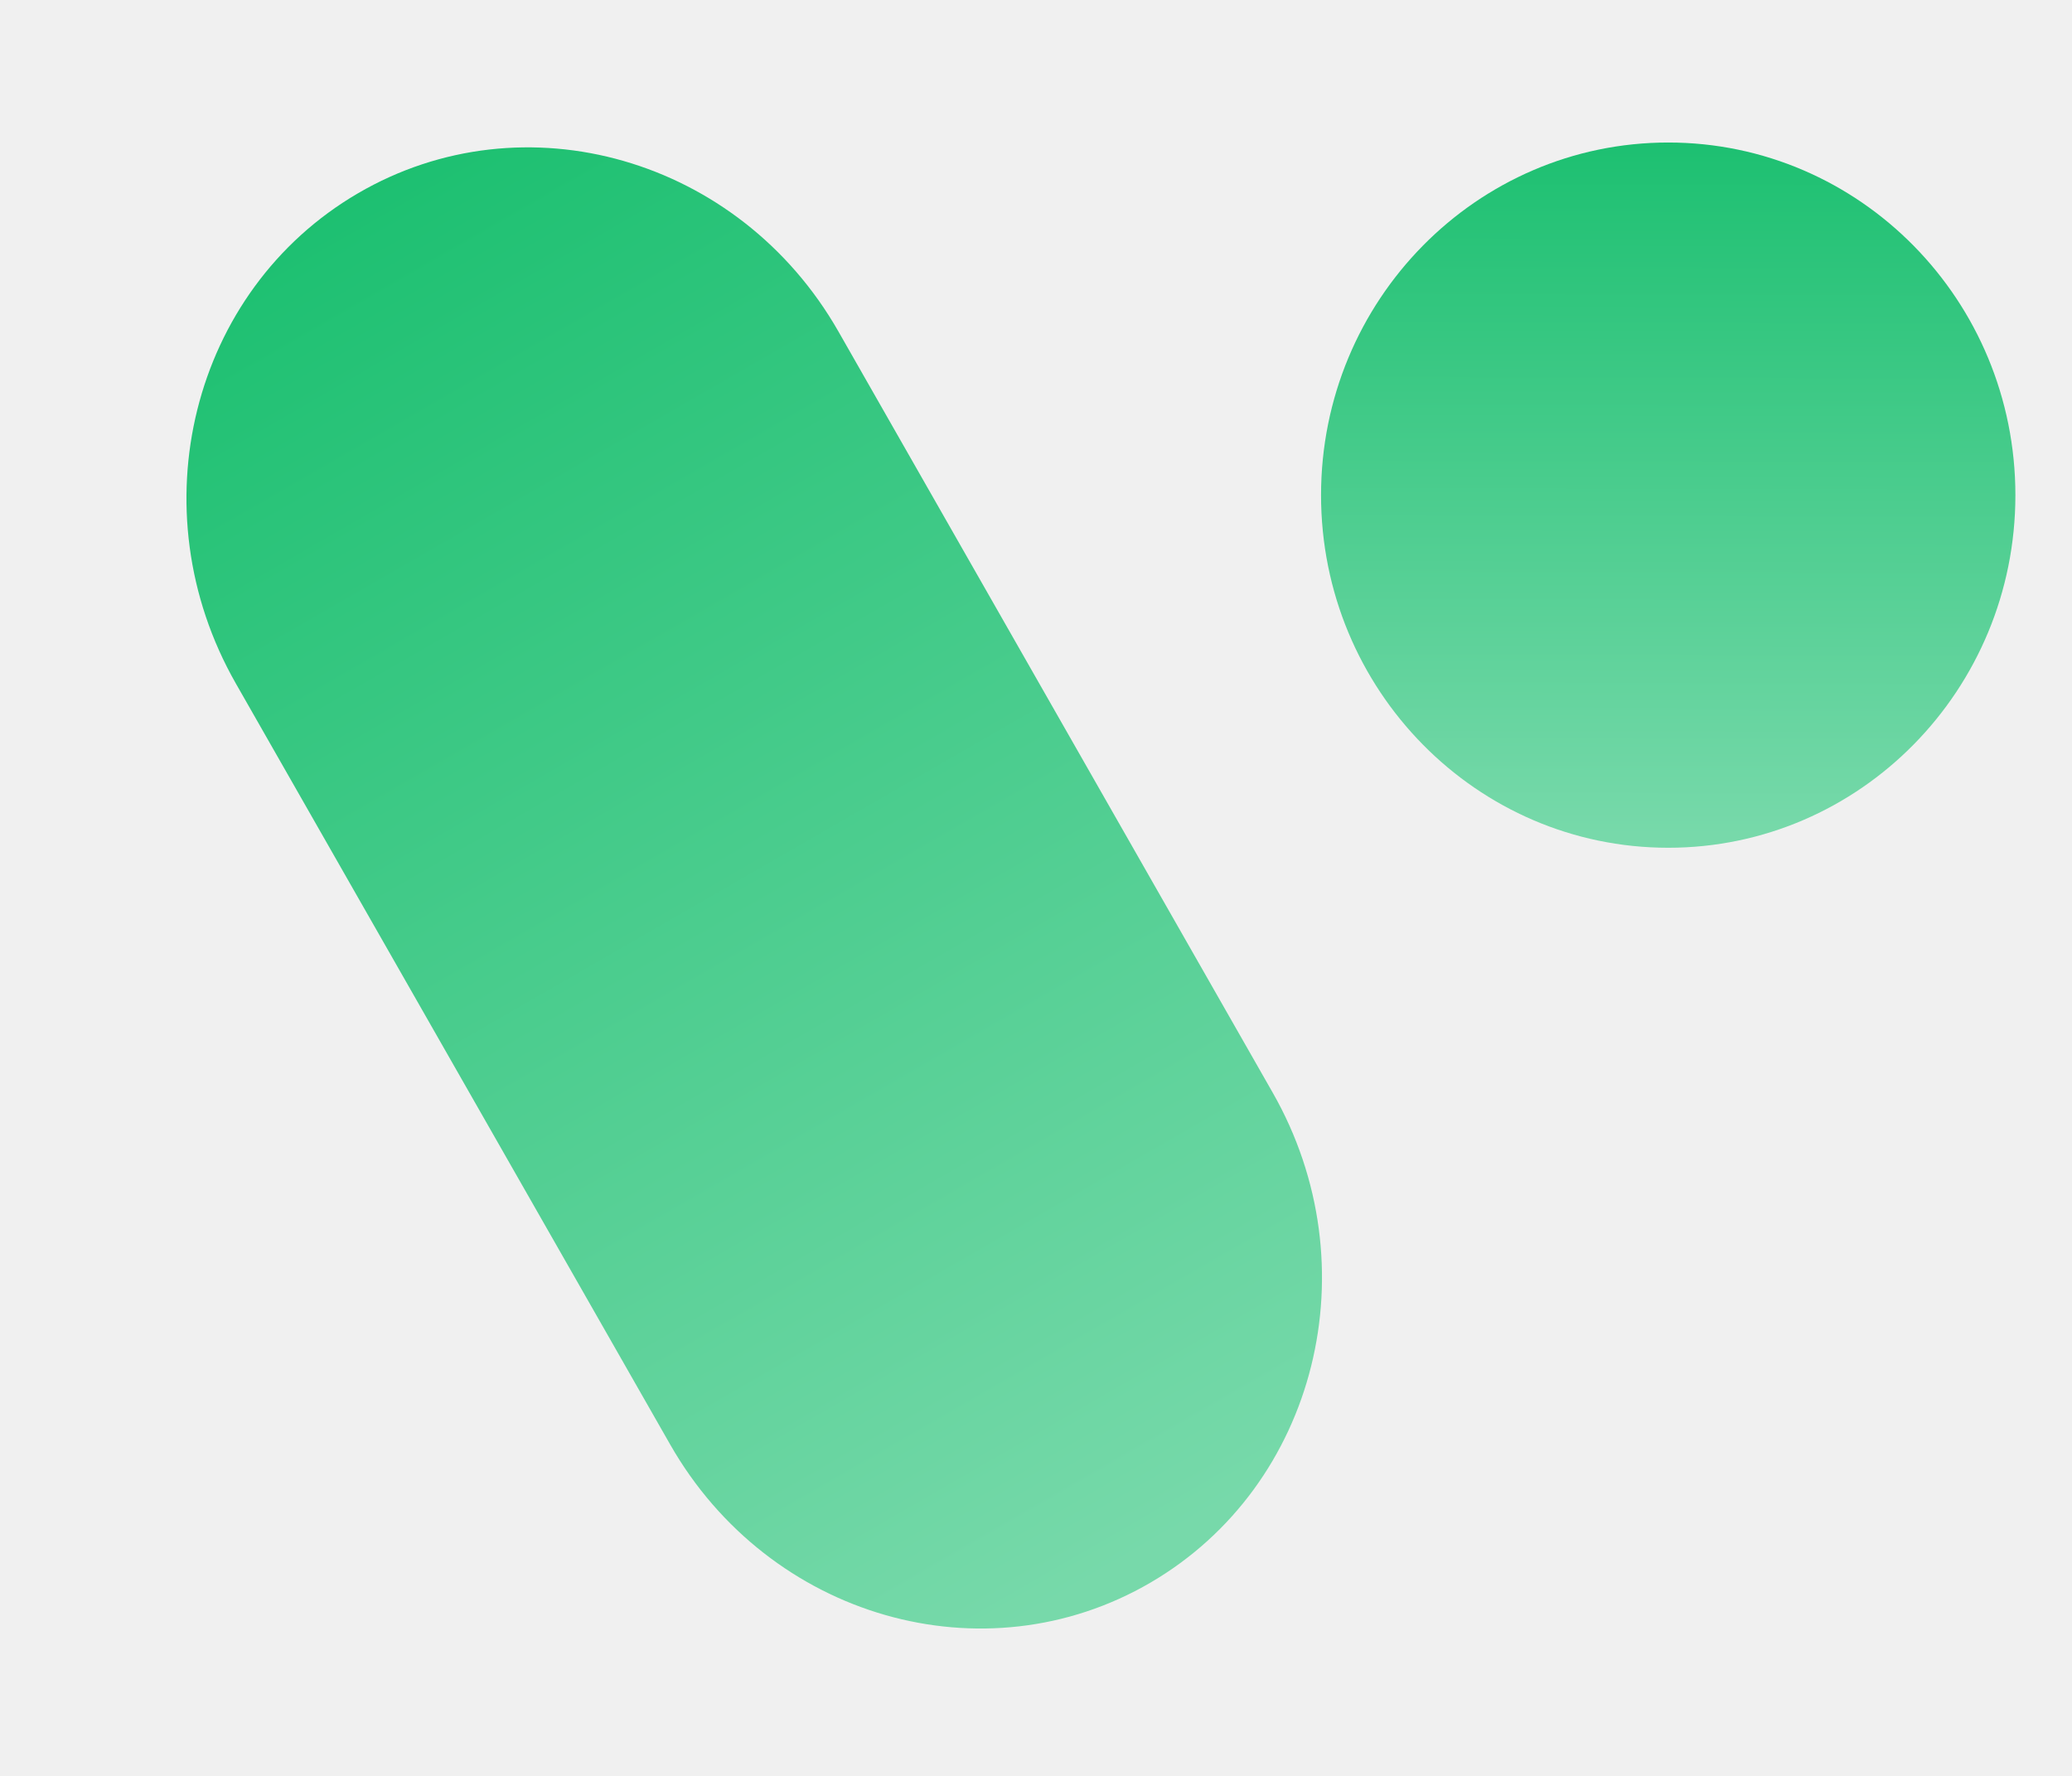
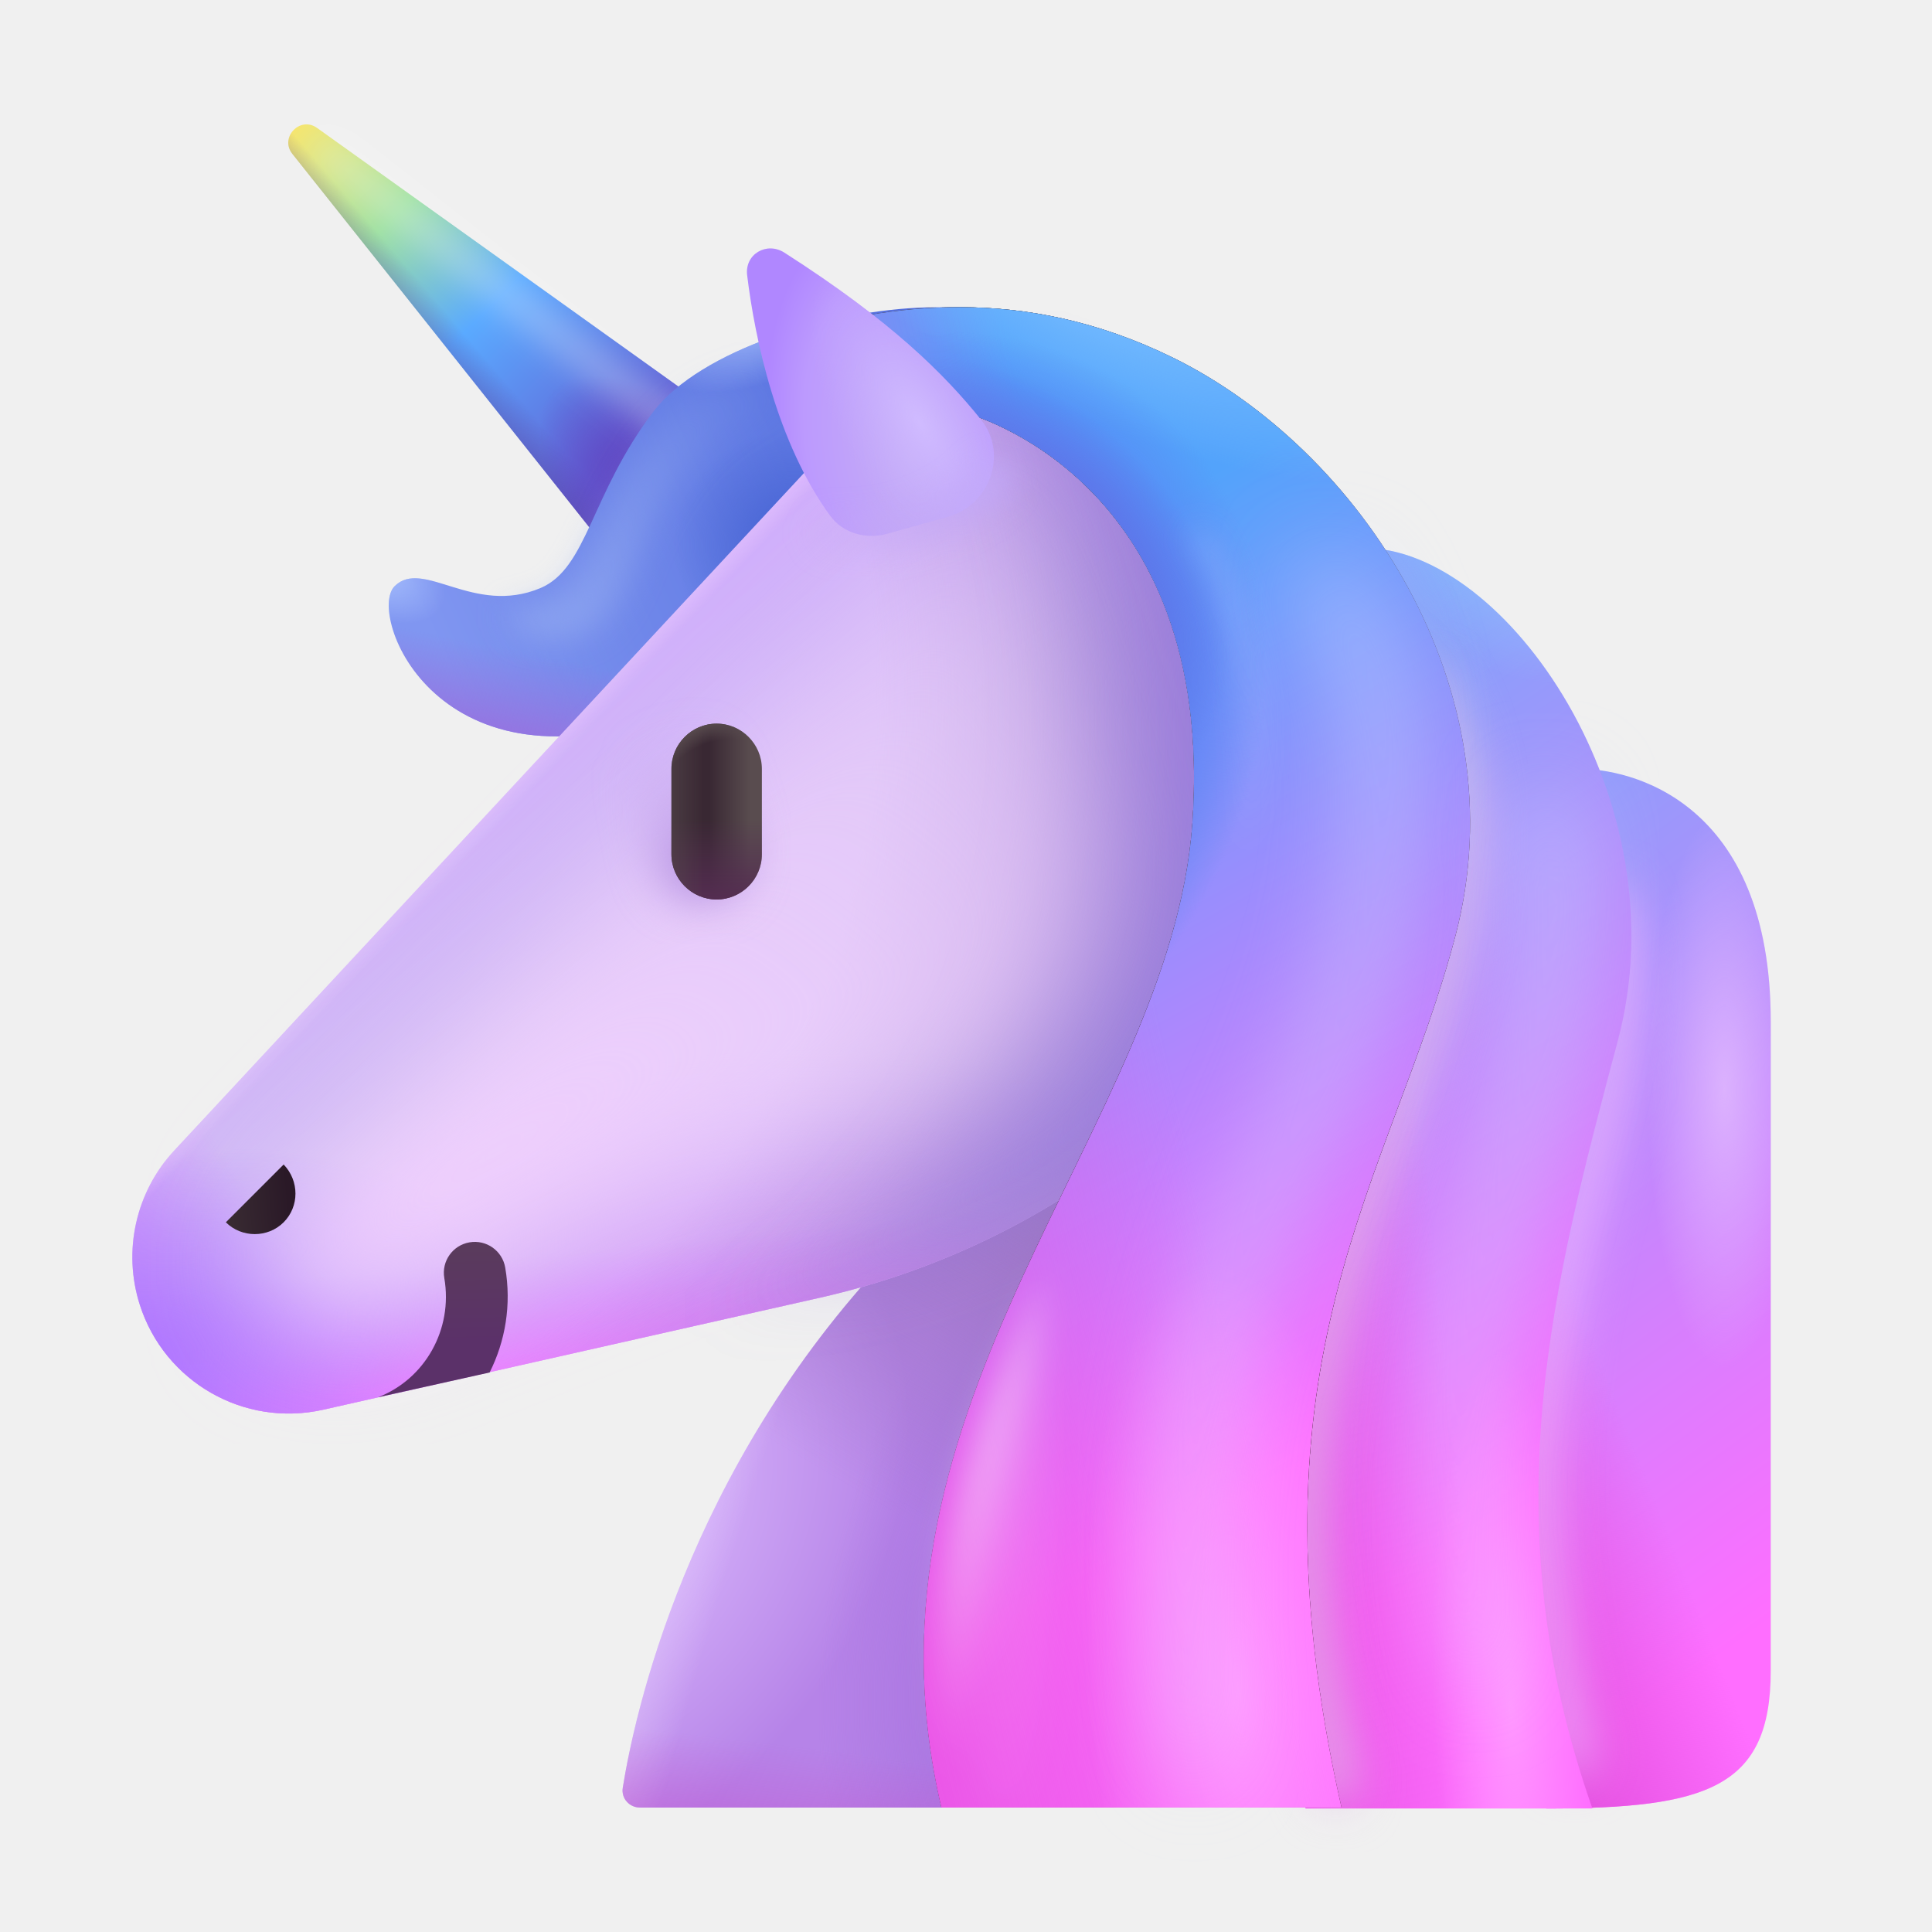
- <svg xmlns="http://www.w3.org/2000/svg" width="28" height="24" viewBox="0 0 28 24" fill="none">
-   <path d="M3.186 9.235C1.849 6.891 2.587 3.927 4.836 2.613C7.084 1.3 9.991 2.135 11.329 4.478L17.198 14.765C18.536 17.109 17.797 20.073 15.549 21.387C13.3 22.7 10.393 21.865 9.056 19.521L3.186 9.235Z" fill="url(#paint0_linear_2290_2172)" />
-   <path d="M27.235 6.692C27.235 9.323 25.134 11.457 22.544 11.457C19.953 11.457 17.852 9.323 17.852 6.692C17.852 4.06 19.953 1.926 22.544 1.926C25.134 1.926 27.235 4.06 27.235 6.692Z" fill="url(#paint1_linear_2290_2172)" />
-   <defs>
-     <linearGradient id="paint0_linear_2290_2172" x1="4.836" y1="2.613" x2="15.441" y2="21.002" gradientUnits="userSpaceOnUse">
-       <stop stop-color="#1DC071" />
-       <stop offset="1" stop-color="#77D9AA" />
-     </linearGradient>
-     <linearGradient id="paint1_linear_2290_2172" x1="22.544" y1="1.926" x2="22.52" y2="11.286" gradientUnits="userSpaceOnUse">
-       <stop stop-color="#1DC071" />
-       <stop offset="1" stop-color="#77D9AA" />
-     </linearGradient>
-   </defs>
+ <svg xmlns="http://www.w3.org/2000/svg" xmlns:xlink="http://www.w3.org/1999/xlink" fill="none" height="32" viewBox="0 0 32 32" width="32">
+   <filter id="a" color-interpolation-filters="sRGB" filterUnits="userSpaceOnUse" height="6.347" width="7.718" x="4.638" y="1.786">
+     <feFlood flood-opacity="0" result="BackgroundImageFix" />
+     <feBlend in="SourceGraphic" in2="BackgroundImageFix" mode="normal" result="shape" />
+     <feGaussianBlur result="effect1_foregroundBlur_28327_2527" stdDeviation=".3" />
+   </filter>
+   <filter id="b" color-interpolation-filters="sRGB" filterUnits="userSpaceOnUse" height="5.82" width="5.772" x="7.89" y="5.265">
+     <feFlood flood-opacity="0" result="BackgroundImageFix" />
+     <feBlend in="SourceGraphic" in2="BackgroundImageFix" mode="normal" result="shape" />
+     <feGaussianBlur result="effect1_foregroundBlur_28327_2527" stdDeviation=".25" />
+   </filter>
+   <filter id="c" color-interpolation-filters="sRGB" filterUnits="userSpaceOnUse" height="16.325" width="3.449" x="24.409" y="13.904">
+     <feFlood flood-opacity="0" result="BackgroundImageFix" />
+     <feBlend in="SourceGraphic" in2="BackgroundImageFix" mode="normal" result="shape" />
+     <feGaussianBlur result="effect1_foregroundBlur_28327_2527" stdDeviation=".4" />
+   </filter>
+   <filter id="d" color-interpolation-filters="sRGB" filterUnits="userSpaceOnUse" height="20.366" width="4.762" x="20.531" y="10.301">
+     <feFlood flood-opacity="0" result="BackgroundImageFix" />
+     <feBlend in="SourceGraphic" in2="BackgroundImageFix" mode="normal" result="shape" />
+     <feGaussianBlur result="effect1_foregroundBlur_28327_2527" stdDeviation=".4" />
+   </filter>
+   <filter id="e" color-interpolation-filters="sRGB" filterUnits="userSpaceOnUse" height="19.23" width="23.379" x="1.099" y="5.148">
+     <feFlood flood-opacity="0" result="BackgroundImageFix" />
+     <feBlend in="SourceGraphic" in2="BackgroundImageFix" mode="normal" result="shape" />
+     <feGaussianBlur result="effect1_foregroundBlur_28327_2527" stdDeviation=".5" />
+   </filter>
+   <filter id="f" color-interpolation-filters="sRGB" filterUnits="userSpaceOnUse" height="17.811" width="17.779" x="2.434" y="6.1">
+     <feFlood flood-opacity="0" result="BackgroundImageFix" />
+     <feBlend in="SourceGraphic" in2="BackgroundImageFix" mode="normal" result="shape" />
+     <feGaussianBlur result="effect1_foregroundBlur_28327_2527" stdDeviation="1" />
+   </filter>
+   <filter id="g" color-interpolation-filters="sRGB" filterUnits="userSpaceOnUse" height="9.814" width="3.41" x="15.037" y="20.64">
+     <feFlood flood-opacity="0" result="BackgroundImageFix" />
+     <feBlend in="SourceGraphic" in2="BackgroundImageFix" mode="normal" result="shape" />
+     <feGaussianBlur result="effect1_foregroundBlur_28327_2527" stdDeviation=".25" />
+   </filter>
+   <filter id="h" color-interpolation-filters="sRGB" filterUnits="userSpaceOnUse" height="4.378" width="3.31" x="9.793" y="11.252">
+     <feFlood flood-opacity="0" result="BackgroundImageFix" />
+     <feBlend in="SourceGraphic" in2="BackgroundImageFix" mode="normal" result="shape" />
+     <feGaussianBlur result="effect1_foregroundBlur_28327_2527" stdDeviation=".375" />
+   </filter>
+   <filter id="i" color-interpolation-filters="sRGB" filterUnits="userSpaceOnUse" height="17.875" width="5.103" x="22.378" y="11.616">
+     <feFlood flood-opacity="0" result="BackgroundImageFix" />
+     <feBlend in="SourceGraphic" in2="BackgroundImageFix" mode="normal" result="shape" />
+     <feGaussianBlur result="effect1_foregroundBlur_28327_2527" stdDeviation=".75" />
+   </filter>
+   <filter id="j" color-interpolation-filters="sRGB" filterUnits="userSpaceOnUse" height="23.048" width="6.819" x="17.86" y="7.819">
+     <feFlood flood-opacity="0" result="BackgroundImageFix" />
+     <feBlend in="SourceGraphic" in2="BackgroundImageFix" mode="normal" result="shape" />
+     <feGaussianBlur result="effect1_foregroundBlur_28327_2527" stdDeviation=".75" />
+   </filter>
+   <filter id="k" color-interpolation-filters="sRGB" filterUnits="userSpaceOnUse" height="2.456" width="4.276" x="12.941" y="7.162">
+     <feFlood flood-opacity="0" result="BackgroundImageFix" />
+     <feBlend in="SourceGraphic" in2="BackgroundImageFix" mode="normal" result="shape" />
+     <feGaussianBlur result="effect1_foregroundBlur_28327_2527" stdDeviation=".25" />
+   </filter>
+   <filter id="l" color-interpolation-filters="sRGB" filterUnits="userSpaceOnUse" height="7.906" width="2.13" x="19.25" y="8.287">
+     <feFlood flood-opacity="0" result="BackgroundImageFix" />
+     <feBlend in="SourceGraphic" in2="BackgroundImageFix" mode="normal" result="shape" />
+     <feGaussianBlur result="effect1_foregroundBlur_28327_2527" stdDeviation=".25" />
+   </filter>
+   <linearGradient id="m" gradientUnits="userSpaceOnUse" x1="3.886" x2="12.113" y1=".87" y2="9.2">
+     <stop offset=".117" stop-color="#ffe669" />
+     <stop offset=".323" stop-color="#9de0a1" />
+     <stop offset=".51" stop-color="#5aaaff" />
+     <stop offset=".885" stop-color="#6547c6" />
+   </linearGradient>
+   <linearGradient id="n" gradientUnits="userSpaceOnUse" x1="8.619" x2="10.179" y1="8.618" y2="7.284">
+     <stop offset="0" stop-color="#58429d" />
+     <stop offset=".636" stop-color="#58429d" stop-opacity="0" />
+   </linearGradient>
+   <radialGradient id="o" cx="0" cy="0" gradientTransform="matrix(-2.517211 -2.648695 1.349511 -1.28252 11.1554 8.52408)" gradientUnits="userSpaceOnUse" r="1">
+     <stop offset=".211" stop-color="#5f41bf" />
+     <stop offset=".785" stop-color="#5f41bf" stop-opacity="0" />
+   </radialGradient>
+   <linearGradient id="p" gradientUnits="userSpaceOnUse" x1="7.563" x2="15.188" y1="11.475" y2="8.037">
+     <stop offset="0" stop-color="#8096f1" />
+     <stop offset="1" stop-color="#5570de" />
+   </linearGradient>
+   <linearGradient id="q" gradientUnits="userSpaceOnUse" x1="9.906" x2="10.635" y1="13.319" y2="9.646">
+     <stop offset=".199" stop-color="#9672e0" />
+     <stop offset=".596" stop-color="#9672e0" stop-opacity="0" />
+   </linearGradient>
+   <radialGradient id="r" cx="0" cy="0" gradientTransform="matrix(-1.968751 -.5937635 .5614296 -1.86154 13.2038 9.06953)" gradientUnits="userSpaceOnUse" r="1">
+     <stop offset="0" stop-color="#4360d1" />
+     <stop offset="1" stop-color="#4360d1" stop-opacity="0" />
+   </radialGradient>
+   <radialGradient id="s" cx="0" cy="0" gradientTransform="matrix(1.218747 .7812474 -.4261197 .664747 6.07814 9.30306)" gradientUnits="userSpaceOnUse" r="1">
+     <stop offset="0" stop-color="#aec7ff" />
+     <stop offset="1" stop-color="#aec7ff" stop-opacity="0" />
+   </radialGradient>
+   <radialGradient id="t" cx="0" cy="0" gradientTransform="matrix(-3.015626 1.495199 -.8410241 -1.696239 12.6406 5.08911)" gradientUnits="userSpaceOnUse" r="1">
+     <stop offset="0" stop-color="#aec7ff" />
+     <stop offset=".626" stop-color="#aec7ff" stop-opacity="0" />
+   </radialGradient>
+   <linearGradient id="u" gradientUnits="userSpaceOnUse" x1="7.016" x2="13.162" y1="11.71" y2="6.429">
+     <stop offset="0" stop-color="#92aaf1" />
+     <stop offset="1" stop-color="#92aaf1" stop-opacity="0" />
+   </linearGradient>
+   <radialGradient id="v" cx="0" cy="0" gradientTransform="matrix(7.062507 4.838407 -6.491649 9.475705 9.74998 25.0999)" gradientUnits="userSpaceOnUse" r="1">
+     <stop offset="0" stop-color="#dfc1ff" />
+     <stop offset=".554" stop-color="#b683e8" />
+   </radialGradient>
+   <radialGradient id="w" cx="0" cy="0" gradientTransform="matrix(-6.610064 -.9227495 1.31615 -9.428168 19.2975 27.4914)" gradientUnits="userSpaceOnUse" r="1">
+     <stop offset=".171" stop-color="#9e67d9" />
+     <stop offset=".852" stop-color="#9e67d9" stop-opacity="0" />
+   </radialGradient>
+   <linearGradient id="x" gradientUnits="userSpaceOnUse" x1="18.625" x2="13.062" y1="16.475" y2="25.912">
+     <stop offset=".171" stop-color="#9473b8" />
+     <stop offset=".852" stop-color="#926fb7" stop-opacity="0" />
+   </linearGradient>
+   <radialGradient id="y" cx="0" cy="0" gradientTransform="matrix(-9.956125 -3.062524 9.603355 -31.22007 19.7537 28.4914)" gradientUnits="userSpaceOnUse" r="1">
+     <stop offset=".774" stop-color="#ebd6ff" stop-opacity="0" />
+     <stop offset="1" stop-color="#ebd6ff" />
+   </radialGradient>
+   <linearGradient id="z" gradientUnits="userSpaceOnUse" x1="16.25" x2="16.647" y1="32.725" y2="29.334">
+     <stop offset="0" stop-color="#c452ce" />
+     <stop offset="1" stop-color="#c452ce" stop-opacity="0" />
+   </linearGradient>
+   <linearGradient id="A">
+     <stop offset="0" stop-color="#7fa3fa" />
+     <stop offset="1" stop-color="#ff6eff" />
+   </linearGradient>
+   <linearGradient id="B" gradientUnits="userSpaceOnUse" x1="25.312" x2="34.327" xlink:href="#A" y1="10.85" y2="23.202" />
+   <linearGradient id="C">
+     <stop offset=".246" stop-color="#e652e2" />
+     <stop offset="1" stop-color="#e552e2" stop-opacity="0" />
+   </linearGradient>
+   <linearGradient id="D" gradientUnits="userSpaceOnUse" x1="25" x2="28.559" xlink:href="#C" y1="29.1" y2="27.697" />
+   <radialGradient id="E" cx="0" cy="0" gradientTransform="matrix(0 9.25 -2.5625 0 28.5625 18.0374)" gradientUnits="userSpaceOnUse" r="1">
+     <stop offset="0" stop-color="#e5bfff" />
+     <stop offset=".5" stop-color="#e5bfff" stop-opacity="0" />
+   </radialGradient>
+   <linearGradient id="F" gradientUnits="userSpaceOnUse" x1="24.117" x2="31.61" xlink:href="#A" y1="9.412" y2="20.83" />
+   <linearGradient id="G" gradientUnits="userSpaceOnUse" x1="20.151" x2="24.537" xlink:href="#C" y1="28.515" y2="28.06" />
+   <radialGradient id="H" cx="0" cy="0" gradientTransform="matrix(1.312497 3.499999 -2.919241 1.094713 25.375 7.66245)" gradientUnits="userSpaceOnUse" r="1">
+     <stop offset="0" stop-color="#9bcfff" />
+     <stop offset="1" stop-color="#9bcfff" stop-opacity="0" />
+   </radialGradient>
+   <radialGradient id="I" cx="0" cy="0" gradientTransform="matrix(4.312496 -6.458474 3.460667 2.31078 19.25 15.5374)" gradientUnits="userSpaceOnUse" r="1">
+     <stop offset=".771" stop-color="#8ba1f9" />
+     <stop offset="1" stop-color="#8ba1f9" stop-opacity="0" />
+   </radialGradient>
+   <linearGradient id="J">
+     <stop offset="0" stop-color="#ff95ff" />
+     <stop offset="1" stop-color="#ff95ff" stop-opacity="0" />
+   </linearGradient>
+   <radialGradient id="K" cx="0" cy="0" gradientTransform="matrix(.225176 5.932758 -1.298775 .04929459 25.0402 28.3046)" gradientUnits="userSpaceOnUse" r="1" xlink:href="#J" />
+   <linearGradient id="L" gradientUnits="userSpaceOnUse" x1="8.516" x2="5.348" y1="17.214" y2="12.772">
+     <stop offset="0" stop-color="#d0bdf3" />
+     <stop offset="1" stop-color="#d0abfd" />
+   </linearGradient>
+   <linearGradient id="M" gradientUnits="userSpaceOnUse" x1="11.963" x2="11.454" y1="23.256" y2="18.214">
+     <stop offset=".157" stop-color="#f580ff" />
+     <stop offset=".546" stop-color="#ca80ff" stop-opacity="0" />
+   </linearGradient>
+   <radialGradient id="N" cx="0" cy="0" gradientTransform="matrix(-12.6236 16.15515 -12.61379 -9.85639 15.1566 9.88082)" gradientUnits="userSpaceOnUse" r="1">
+     <stop offset=".724" stop-color="#ca80ff" stop-opacity="0" />
+     <stop offset=".908" stop-color="#ca80ff" />
+   </radialGradient>
+   <radialGradient id="O" cx="0" cy="0" gradientTransform="matrix(1.125004 -7.000004 12.14229 1.951444 15.7038 24.6518)" gradientUnits="userSpaceOnUse" r="1">
+     <stop offset="0" stop-color="#f580ff" />
+     <stop offset="1" stop-color="#ca80ff" stop-opacity="0" />
+   </radialGradient>
+   <radialGradient id="P" cx="0" cy="0" gradientTransform="matrix(21.21871 9.027095 -8.079839 18.99213 -1.42119 10.2143)" gradientUnits="userSpaceOnUse" r="1">
+     <stop offset=".701" stop-color="#9e7acb" stop-opacity="0" />
+     <stop offset="1" stop-color="#9e7acb" />
+   </radialGradient>
+   <radialGradient id="Q" cx="0" cy="0" gradientTransform="matrix(6.837783 -2.028793 .9700385 3.269388 1.33075 22.8801)" gradientUnits="userSpaceOnUse" r="1">
+     <stop offset="0" stop-color="#a974ff" />
+     <stop offset="1" stop-color="#a974ff" stop-opacity="0" />
+   </radialGradient>
+   <linearGradient id="R" gradientUnits="userSpaceOnUse" x1="8.125" x2="8.872" y1="12.319" y2="13.019">
+     <stop offset="0" stop-color="#f9e1ff" />
+     <stop offset="1" stop-color="#f6d5ff" stop-opacity="0" />
+   </linearGradient>
+   <radialGradient id="S" cx="0" cy="0" gradientTransform="matrix(17.87504 11.56251 -10.34916 15.99926 3.48506 10.4914)" gradientUnits="userSpaceOnUse" r="1">
+     <stop offset=".661" stop-color="#957add" stop-opacity="0" />
+     <stop offset=".842" stop-color="#957add" />
+   </radialGradient>
+   <linearGradient id="T" gradientUnits="userSpaceOnUse" x1="4.141" x2="20.566" y1="21.616" y2=".565">
+     <stop offset="0" stop-color="#f6d5ff" />
+     <stop offset="1" stop-color="#f6d5ff" stop-opacity="0" />
+   </linearGradient>
+   <linearGradient id="U" gradientUnits="userSpaceOnUse" x1="24.35" x2="23.46" y1="6.18" y2="29.237">
+     <stop offset="0" stop-color="#504340" />
+     <stop offset="1" stop-color="#504449" />
+   </linearGradient>
+   <linearGradient id="V" gradientUnits="userSpaceOnUse" x1="14.985" x2="22.485" y1="24.477" y2="24.477">
+     <stop offset=".246" stop-color="#3c253d" />
+     <stop offset="1" stop-color="#623769" stop-opacity="0" />
+   </linearGradient>
+   <radialGradient id="W" cx="0" cy="0" gradientTransform="matrix(6.028083 4.04765 -4.48086 6.673253 17.0364 7.03735)" gradientUnits="userSpaceOnUse" r="1">
+     <stop offset="0" stop-color="#443835" />
+     <stop offset="1" stop-color="#4f413e" stop-opacity="0" />
+   </radialGradient>
+   <linearGradient id="X">
+     <stop offset=".441" stop-color="#3b282d" />
+     <stop offset=".841" stop-color="#3b282d" stop-opacity="0" />
+   </linearGradient>
+   <radialGradient id="Y" cx="0" cy="0" gradientTransform="matrix(1.507743 -13.28069 8.425874 .956581 24.3497 23.2124)" gradientUnits="userSpaceOnUse" r="1" xlink:href="#X" />
+   <radialGradient id="Z" cx="0" cy="0" gradientTransform="matrix(1.373763 -8.11778 4.642266 .7856055 24.3497 23.2124)" gradientUnits="userSpaceOnUse" r="1" xlink:href="#X" />
+   <radialGradient id="aa" cx="0" cy="0" gradientTransform="matrix(13.31248 -1.812497 1.586139 11.64992 10.61 15.8039)" gradientUnits="userSpaceOnUse" r="1">
+     <stop offset=".613" stop-color="#3b282d" />
+     <stop offset=".843" stop-color="#3b282d" stop-opacity="0" />
+   </radialGradient>
+   <radialGradient id="ab" cx="0" cy="0" gradientTransform="matrix(6.187496 -6.531256 5.16899 4.896931 13.9225 12.6164)" gradientUnits="userSpaceOnUse" r="1">
+     <stop offset=".664" stop-color="#3b282d" />
+     <stop offset=".88" stop-color="#3b282d" stop-opacity="0" />
+   </radialGradient>
+   <linearGradient id="ac">
+     <stop offset="0" stop-color="#827876" />
+     <stop offset="1" stop-color="#c2bcbb" stop-opacity="0" />
+   </linearGradient>
+   <radialGradient id="ad" cx="0" cy="0" gradientTransform="matrix(1.995788 3.892201 -2.403192 1.232275 17.458 10.8492)" gradientUnits="userSpaceOnUse" r="1" xlink:href="#ac" />
+   <radialGradient id="ae" cx="0" cy="0" gradientTransform="matrix(-.2254216 4.24544 -2.621287 -.1391834 17.9464 12.9532)" gradientUnits="userSpaceOnUse" r="1" xlink:href="#ac" />
+   <linearGradient id="af" gradientUnits="userSpaceOnUse" x1="16.5" x2="23.845" y1="9.85" y2="22.946">
+     <stop offset="0" stop-color="#53a3fb" />
+     <stop offset="1" stop-color="#ff6eff" />
+   </linearGradient>
+   <linearGradient id="ag" gradientUnits="userSpaceOnUse" x1="11" x2="21.25" xlink:href="#C" y1="28.225" y2="25.913" />
+   <radialGradient id="ah" cx="0" cy="0" gradientTransform="matrix(5.687498 2.687496 -.8712492 1.843808 18 4.72496)" gradientUnits="userSpaceOnUse" r="1">
+     <stop offset="0" stop-color="#78beff" />
+     <stop offset="1" stop-color="#78beff" stop-opacity="0" />
+   </radialGradient>
+   <radialGradient id="ai" cx="0" cy="0" gradientTransform="matrix(6.187496 -6.531256 5.16899 4.896931 13.9225 12.6164)" gradientUnits="userSpaceOnUse" r="1">
+     <stop offset=".664" stop-color="#5981f2" />
+     <stop offset=".88" stop-color="#5981f2" stop-opacity="0" />
+   </radialGradient>
+   <radialGradient id="aj" cx="0" cy="0" gradientTransform="matrix(3.218747 2.90625 -1.975265 2.187658 16.5937 9.50621)" gradientUnits="userSpaceOnUse" r="1">
+     <stop offset=".488" stop-color="#5f71e6" />
+     <stop offset="1" stop-color="#5f71e6" stop-opacity="0" />
+   </radialGradient>
+   <radialGradient id="ak" cx="0" cy="0" gradientTransform="matrix(.4375043 7.062502 -2.517444 .1559494 20.5 27.975)" gradientUnits="userSpaceOnUse" r="1" xlink:href="#J" />
+   <radialGradient id="al" cx="0" cy="0" gradientTransform="matrix(-1.840938 12.17278 -1.362556 -.2060648 16.5188 19.1678)" gradientUnits="userSpaceOnUse" r="1">
+     <stop offset="0" stop-color="#fff" />
+     <stop offset="1" stop-color="#fff" stop-opacity="0" />
+   </radialGradient>
+   <radialGradient id="am" cx="0" cy="0" gradientTransform="matrix(.5984081 13.03687 -1.459274 .0669824 16.1431 18.2286)" gradientUnits="userSpaceOnUse" r="1">
+     <stop offset="0" stop-color="#fff" />
+     <stop offset=".989" stop-color="#fff" stop-opacity="0" />
+   </radialGradient>
+   <linearGradient id="an" gradientUnits="userSpaceOnUse" x1="11.86" x2="11.204" y1="14.788" y2="12.163">
+     <stop offset="0" stop-color="#a781d8" />
+     <stop offset="1" stop-color="#c9aaf2" stop-opacity="0" />
+   </linearGradient>
+   <linearGradient id="ao" gradientUnits="userSpaceOnUse" x1="12.619" x2="11.751" y1="13.441" y2="13.441">
+     <stop offset=".225" stop-color="#594c4f" />
+     <stop offset="1" stop-color="#392833" />
+   </linearGradient>
+   <linearGradient id="ap" gradientUnits="userSpaceOnUse" x1="12.853" x2="12.853" y1="14.94" y2="13.572">
+     <stop offset="0" stop-color="#552d52" />
+     <stop offset="1" stop-color="#552d52" stop-opacity="0" />
+   </linearGradient>
+   <linearGradient id="aq" gradientUnits="userSpaceOnUse" x1="10.624" x2="11.657" y1="14.128" y2="14.128">
+     <stop offset="0" stop-color="#594c4f" />
+     <stop offset="1" stop-color="#594c4f" stop-opacity="0" />
+   </linearGradient>
+   <radialGradient id="ar" cx="0" cy="0" gradientTransform="matrix(-.5780975 -1.587965 1.578014 -.5744748 12.1611 13.6155)" gradientUnits="userSpaceOnUse" r="1">
+     <stop offset=".814" stop-color="#594c4f" stop-opacity="0" />
+     <stop offset="1" stop-color="#594c4f" />
+   </radialGradient>
+   <linearGradient id="as" gradientUnits="userSpaceOnUse" x1="3.837" x2="4.79" y1="20.085" y2="19.999">
+     <stop offset="0" stop-color="#382a32" />
+     <stop offset="1" stop-color="#2a1927" />
+   </linearGradient>
+   <linearGradient id="at" gradientUnits="userSpaceOnUse" x1="8.031" x2="7.984" y1="22.209" y2="19.881">
+     <stop offset="0" stop-color="#5b3169" />
+     <stop offset="1" stop-color="#5a4056" />
+   </linearGradient>
+   <linearGradient id="au">
+     <stop offset="0" stop-color="#cdddff" />
+     <stop offset="1" stop-color="#fff" stop-opacity="0" />
+   </linearGradient>
+   <linearGradient id="av" gradientUnits="userSpaceOnUse" x1="25.547" x2="25.547" xlink:href="#au" y1="15.332" y2="44.781" />
+   <linearGradient id="aw" gradientUnits="userSpaceOnUse" x1="22.549" x2="22.549" xlink:href="#au" y1="12.241" y2="52.287" />
+   <radialGradient id="ax" cx="0" cy="0" gradientTransform="matrix(.8828967 3.926092 -2.237365 .5031371 15.1002 7.57028)" gradientUnits="userSpaceOnUse" r="1">
+     <stop offset="0" stop-color="#c6aff4" />
+     <stop offset=".74" stop-color="#bc9afe" />
+     <stop offset="1" stop-color="#b087ff" />
+   </radialGradient>
+   <radialGradient id="ay" cx="0" cy="0" gradientTransform="matrix(1.446452 2.498416 -1.094227 .6335006 15.2317 7.00673)" gradientUnits="userSpaceOnUse" r="1">
+     <stop offset="0" stop-color="#d0bbff" />
+     <stop offset="1" stop-color="#c5abff" stop-opacity="0" />
+   </radialGradient>
+   <linearGradient id="az" gradientUnits="userSpaceOnUse" x1="16.545" x2="12.785" y1="7.905" y2="9">
+     <stop offset="0" stop-color="#c2a9fa" />
+     <stop offset="1" stop-color="#c8acef" stop-opacity="0" />
+   </linearGradient>
+   <linearGradient id="aA" gradientUnits="userSpaceOnUse" x1="19.594" x2="20.315" y1="10.037" y2="18.881">
+     <stop offset="0" stop-color="#cdddff" />
+     <stop offset=".483" stop-color="#fff" stop-opacity="0" />
+   </linearGradient>
+   <path d="m5.252 2.119 8.912 6.377c1.075 2.65-1.073 3.042-2.281 2.906l-7.04-8.852c-.217-.272.126-.633.409-.431z" fill="url(#m)" />
+   <path d="m5.252 2.119 8.912 6.377c1.075 2.65-1.073 3.042-2.281 2.906l-7.04-8.852c-.217-.272.126-.633.409-.431z" fill="url(#n)" />
+   <path d="m5.252 2.119 8.912 6.377c1.075 2.65-1.073 3.042-2.281 2.906l-7.04-8.852c-.217-.272.126-.633.409-.431z" fill="url(#o)" />
+   <g filter="url(#a)">
+     <path d="m5.313 2.461 6.368 4.997" stroke="#fff" stroke-linecap="round" stroke-width=".15" />
+   </g>
+   <path d="m10.821 6.82c1.555-2.045 8.652-2.663 5.602.297-1.81 1.76-2.947 3.681-5.267 4.681-3.906 1.484-5.089-1.619-4.62-2.088.469-.469 1.309.495 2.414.031.779-.327.833-1.556 1.871-2.922z" fill="url(#p)" />
+   <path d="m10.821 6.82c1.555-2.045 8.652-2.663 5.602.297-1.81 1.76-2.947 3.681-5.267 4.681-3.906 1.484-5.089-1.619-4.62-2.088.469-.469 1.309.495 2.414.031.779-.327.833-1.556 1.871-2.922z" fill="url(#q)" />
+   <path d="m10.821 6.82c1.555-2.045 8.652-2.663 5.602.297-1.81 1.76-2.947 3.681-5.267 4.681-3.906 1.484-5.089-1.619-4.62-2.088.469-.469 1.309.495 2.414.031.779-.327.833-1.556 1.871-2.922z" fill="url(#r)" />
+   <path d="m10.821 6.82c1.555-2.045 8.652-2.663 5.602.297-1.81 1.76-2.947 3.681-5.267 4.681-3.906 1.484-5.089-1.619-4.62-2.088.469-.469 1.309.495 2.414.031.779-.327.833-1.556 1.871-2.922z" fill="url(#s)" />
+   <path d="m10.821 6.82c1.555-2.045 8.652-2.663 5.602.297-1.81 1.76-2.947 3.681-5.267 4.681-3.906 1.484-5.089-1.619-4.62-2.088.469-.469 1.309.495 2.414.031.779-.327.833-1.556 1.871-2.922z" fill="url(#t)" />
+   <g filter="url(#b)">
+     <path d="m8.39 10.112c.091.257.309.473.861.473.633 0 1.013-.495 1.359-1.445.347-.95 1.15-2.106 2.552-2.363l-.123-1.012c-.911.302-1.726.747-2.143 1.296-.465.611-.732 1.195-.956 1.683-.276.602-.485 1.059-.915 1.239-.223.093-.435.129-.635.13z" fill="url(#u)" />
+   </g>
+   <path d="m14.735 20.798c-3.371 3.557-4.234 7.646-4.42 8.814-.028.175.109.327.286.327h14.999c2.14 0 3.82-2.082 3.62-4.222-.6-6.34-2.8-18.03-10.91-18.03-3.49 0-1.256 10.671-3.576 13.111z" fill="url(#v)" />
+   <path d="m14.735 20.798c-3.371 3.557-4.234 7.646-4.42 8.814-.028.175.109.327.286.327h14.999c2.14 0 3.82-2.082 3.62-4.222-.6-6.34-2.8-18.03-10.91-18.03-3.49 0-1.256 10.671-3.576 13.111z" fill="url(#w)" />
+   <path d="m14.735 20.798c-3.371 3.557-4.234 7.646-4.42 8.814-.028.175.109.327.286.327h14.999c2.14 0 3.82-2.082 3.62-4.222-.6-6.34-2.8-18.03-10.91-18.03-3.49 0-1.256 10.671-3.576 13.111z" fill="url(#x)" />
+   <path d="m14.735 20.798c-3.371 3.557-4.234 7.646-4.42 8.814-.028.175.109.327.286.327h14.999c2.14 0 3.82-2.082 3.62-4.222-.6-6.34-2.8-18.03-10.91-18.03-3.49 0-1.256 10.671-3.576 13.111z" fill="url(#y)" />
+   <path d="m14.735 20.798c-3.371 3.557-4.234 7.646-4.42 8.814-.028.175.109.327.286.327h14.999c2.14 0 3.82-2.082 3.62-4.222-.6-6.34-2.8-18.03-10.91-18.03-3.49 0-1.256 10.671-3.576 13.111z" fill="url(#z)" />
+   <path d="m29.329 16.923c0-3.656-2.323-4.208-3.219-4.188.198.792.281 3.3-.969 7s-.219 8.469.469 10.219c2.672 0 3.719-.344 3.719-2.281z" fill="url(#B)" />
+   <path d="m29.329 16.923c0-3.656-2.323-4.208-3.219-4.188.198.792.281 3.3-.969 7s-.219 8.469.469 10.219c2.672 0 3.719-.344 3.719-2.281z" fill="url(#D)" />
+   <path d="m29.329 16.923c0-3.656-2.323-4.208-3.219-4.188.198.792.281 3.3-.969 7s-.219 8.469.469 10.219c2.672 0 3.719-.344 3.719-2.281z" fill="url(#E)" fill-opacity=".75" />
+   <g filter="url(#c)">
+     <path d="m26.625 14.954c.103.432.494 1.281-.328 4.381-.766 2.891-1.328 5.469-.203 9.844" stroke="#f1b3ff" stroke-linecap="round" stroke-width=".5" />
+   </g>
+   <path d="m26.797 17.235c1.063-4-1.875-8.156-4.188-8.156.812 1.854 1.313 6.219 0 8.344-1.496 2.422-1.734 9.031-.984 12.531h4.75c-1.7-4.825-.641-8.719.422-12.719z" fill="url(#F)" />
+   <path d="m26.797 17.235c1.063-4-1.875-8.156-4.188-8.156.812 1.854 1.313 6.219 0 8.344-1.496 2.422-1.734 9.031-.984 12.531h4.75c-1.7-4.825-.641-8.719.422-12.719z" fill="url(#G)" />
+   <path d="m26.797 17.235c1.063-4-1.875-8.156-4.188-8.156.812 1.854 1.313 6.219 0 8.344-1.496 2.422-1.734 9.031-.984 12.531h4.75c-1.7-4.825-.641-8.719.422-12.719z" fill="url(#H)" />
+   <path d="m26.797 17.235c1.063-4-1.875-8.156-4.188-8.156.812 1.854 1.313 6.219 0 8.344-1.496 2.422-1.734 9.031-.984 12.531h4.75c-1.7-4.825-.641-8.719.422-12.719z" fill="url(#I)" />
+   <path d="m26.797 17.235c1.063-4-1.875-8.156-4.188-8.156.812 1.854 1.313 6.219 0 8.344-1.496 2.422-1.734 9.031-.984 12.531h4.75c-1.7-4.825-.641-8.719.422-12.719z" fill="url(#K)" />
+   <g filter="url(#d)">
+     <path d="m23.579 11.351c1.391 2.672.356 4.489-.906 8.203-1.094 3.219-1.531 5.594-.531 10.062" stroke="#e2c0ea" stroke-linecap="round" stroke-width=".5" />
+   </g>
+   <path d="m2.886 19.056 11.967-12.873h2.625l6.094 5.5-.798 1.983c-1.594 3.963-5.034 6.891-9.202 7.83l-8.218 1.853c-1.31.295-2.628-.458-3.038-1.737-.286-.892-.068-1.87.57-2.556z" fill="url(#L)" />
+   <path d="m2.886 19.056 11.967-12.873h2.625l6.094 5.5-.798 1.983c-1.594 3.963-5.034 6.891-9.202 7.83l-8.218 1.853c-1.31.295-2.628-.458-3.038-1.737-.286-.892-.068-1.87.57-2.556z" fill="url(#M)" />
+   <path d="m2.886 19.056 11.967-12.873h2.625l6.094 5.5-.798 1.983c-1.594 3.963-5.034 6.891-9.202 7.83l-8.218 1.853c-1.31.295-2.628-.458-3.038-1.737-.286-.892-.068-1.87.57-2.556z" fill="url(#N)" />
+   <path d="m2.886 19.056 11.967-12.873h2.625l6.094 5.5-.798 1.983c-1.594 3.963-5.034 6.891-9.202 7.83l-8.218 1.853c-1.31.295-2.628-.458-3.038-1.737-.286-.892-.068-1.87.57-2.556z" fill="url(#O)" />
+   <path d="m2.886 19.056 11.967-12.873h2.625l6.094 5.5-.798 1.983c-1.594 3.963-5.034 6.891-9.202 7.83l-8.218 1.853c-1.31.295-2.628-.458-3.038-1.737-.286-.892-.068-1.87.57-2.556z" fill="url(#P)" />
+   <path d="m2.886 19.056 11.967-12.873h2.625l6.094 5.5-.798 1.983c-1.594 3.963-5.034 6.891-9.202 7.83l-8.218 1.853c-1.31.295-2.628-.458-3.038-1.737-.286-.892-.068-1.87.57-2.556z" fill="url(#Q)" />
+   <path d="m2.886 19.056 11.967-12.873h2.625l6.094 5.5-.798 1.983c-1.594 3.963-5.034 6.891-9.202 7.83l-8.218 1.853c-1.31.295-2.628-.458-3.038-1.737-.286-.892-.068-1.87.57-2.556z" fill="url(#R)" />
+   <g filter="url(#e)">
+     <path d="m2.792 19.021 11.967-12.873h2.625l6.094 5.5-.798 1.983c-1.594 3.963-5.034 6.891-9.202 7.83l-8.218 1.853c-1.31.295-2.628-.458-3.038-1.737-.286-.892-.068-1.87.57-2.556z" fill="url(#S)" />
+   </g>
+   <g filter="url(#f)">
+     <path d="m16.312 8.1-11.609 12.161c-.326.341-.361.867-.083 1.248.261.358.73.495 1.142.335l9.898-3.849c2.004-.779 3.033-3.003 2.331-5.035z" fill="url(#T)" />
+   </g>
+   <path d="m22.219 29.938h-6.625c-1.59-6.76 3.796-11.262 4.156-16.302.4-5.73-3.74-6.79-3.74-6.79-1.32.33 1.01 1.25-1.58 1.25l-.68-1.45-.687-1.13c1.64-.45 3.842-.827 6.359.406 3.099 1.518 5.753 5.488 4.688 9.563-1.062 4.062-3.578 6.992-1.891 14.453z" fill="url(#U)" />
+   <path d="m22.219 29.938h-6.625c-1.59-6.76 3.796-11.262 4.156-16.302.4-5.73-3.74-6.79-3.74-6.79-1.32.33 1.01 1.25-1.58 1.25l-.68-1.45-.687-1.13c1.64-.45 3.842-.827 6.359.406 3.099 1.518 5.753 5.488 4.688 9.563-1.062 4.062-3.578 6.992-1.891 14.453z" fill="url(#V)" />
+   <path d="m22.219 29.938h-6.625c-1.59-6.76 3.796-11.262 4.156-16.302.4-5.73-3.74-6.79-3.74-6.79-1.32.33 1.01 1.25-1.58 1.25l-.68-1.45-.687-1.13c1.64-.45 3.842-.827 6.359.406 3.099 1.518 5.753 5.488 4.688 9.563-1.062 4.062-3.578 6.992-1.891 14.453z" fill="url(#W)" />
+   <path d="m22.219 29.938h-6.625c-1.59-6.76 3.796-11.262 4.156-16.302.4-5.73-3.74-6.79-3.74-6.79-1.32.33 1.01 1.25-1.58 1.25l-.68-1.45-.687-1.13c1.64-.45 3.842-.827 6.359.406 3.099 1.518 5.753 5.488 4.688 9.563-1.062 4.062-3.578 6.992-1.891 14.453z" fill="url(#Y)" />
+   <path d="m22.219 29.938h-6.625c-1.59-6.76 3.796-11.262 4.156-16.302.4-5.73-3.74-6.79-3.74-6.79-1.32.33 1.01 1.25-1.58 1.25l-.68-1.45-.687-1.13c1.64-.45 3.842-.827 6.359.406 3.099 1.518 5.753 5.488 4.688 9.563-1.062 4.062-3.578 6.992-1.891 14.453z" fill="url(#Z)" />
+   <path d="m22.219 29.938h-6.625c-1.59-6.76 3.796-11.262 4.156-16.302.4-5.73-3.74-6.79-3.74-6.79-1.32.33 1.01 1.25-1.58 1.25l-.68-1.45-.687-1.13c1.64-.45 3.842-.827 6.359.406 3.099 1.518 5.753 5.488 4.688 9.563-1.062 4.062-3.578 6.992-1.891 14.453z" fill="url(#aa)" />
+   <path d="m22.219 29.938h-6.625c-1.59-6.76 3.796-11.262 4.156-16.302.4-5.73-3.74-6.79-3.74-6.79-1.32.33 1.01 1.25-1.58 1.25l-.68-1.45-.687-1.13c1.64-.45 3.842-.827 6.359.406 3.099 1.518 5.753 5.488 4.688 9.563-1.062 4.062-3.578 6.992-1.891 14.453z" fill="url(#ab)" />
+   <path d="m22.219 29.938h-6.625c-1.59-6.76 3.796-11.262 4.156-16.302.4-5.73-3.74-6.79-3.74-6.79-1.32.33 1.01 1.25-1.58 1.25l-.68-1.45-.687-1.13c1.64-.45 3.842-.827 6.359.406 3.099 1.518 5.753 5.488 4.688 9.563-1.062 4.062-3.578 6.992-1.891 14.453z" fill="url(#ad)" fill-opacity=".75" />
+   <path d="m22.219 29.938h-6.625c-1.59-6.76 3.796-11.262 4.156-16.302.4-5.73-3.74-6.79-3.74-6.79-1.32.33 1.01 1.25-1.58 1.25l-.68-1.45-.687-1.13c1.64-.45 3.842-.827 6.359.406 3.099 1.518 5.753 5.488 4.688 9.563-1.062 4.062-3.578 6.992-1.891 14.453z" fill="url(#ae)" fill-opacity=".75" />
+   <path d="m22.219 29.938h-6.625c-1.59-6.76 3.796-11.262 4.156-16.302.4-5.73-3.74-6.79-3.74-6.79-1.32.33 1.01 1.25-1.58 1.25l-.68-1.45-.687-1.13c1.64-.45 3.842-.827 6.359.406 3.099 1.518 5.753 5.488 4.688 9.563-1.062 4.062-3.578 6.992-1.891 14.453z" fill="url(#af)" />
+   <path d="m22.219 29.938h-6.625c-1.59-6.76 3.796-11.262 4.156-16.302.4-5.73-3.74-6.79-3.74-6.79-1.32.33 1.01 1.25-1.58 1.25l-.68-1.45-.687-1.13c1.64-.45 3.842-.827 6.359.406 3.099 1.518 5.753 5.488 4.688 9.563-1.062 4.062-3.578 6.992-1.891 14.453z" fill="url(#ag)" />
+   <path d="m22.219 29.938h-6.625c-1.59-6.76 3.796-11.262 4.156-16.302.4-5.73-3.74-6.79-3.74-6.79-1.32.33 1.01 1.25-1.58 1.25l-.68-1.45-.687-1.13c1.64-.45 3.842-.827 6.359.406 3.099 1.518 5.753 5.488 4.688 9.563-1.062 4.062-3.578 6.992-1.891 14.453z" fill="url(#ah)" />
+   <path d="m22.219 29.938h-6.625c-1.59-6.76 3.796-11.262 4.156-16.302.4-5.73-3.74-6.79-3.74-6.79-1.32.33 1.01 1.25-1.58 1.25l-.68-1.45-.687-1.13c1.64-.45 3.842-.827 6.359.406 3.099 1.518 5.753 5.488 4.688 9.563-1.062 4.062-3.578 6.992-1.891 14.453z" fill="url(#ai)" />
+   <path d="m22.219 29.938h-6.625c-1.59-6.76 3.796-11.262 4.156-16.302.4-5.73-3.74-6.79-3.74-6.79-1.32.33 1.01 1.25-1.58 1.25l-.68-1.45-.687-1.13c1.64-.45 3.842-.827 6.359.406 3.099 1.518 5.753 5.488 4.688 9.563-1.062 4.062-3.578 6.992-1.891 14.453z" fill="url(#aj)" />
+   <path d="m22.219 29.938h-6.625c-1.59-6.76 3.796-11.262 4.156-16.302.4-5.73-3.74-6.79-3.74-6.79-1.32.33 1.01 1.25-1.58 1.25l-.68-1.45-.687-1.13c1.64-.45 3.842-.827 6.359.406 3.099 1.518 5.753 5.488 4.688 9.563-1.062 4.062-3.578 6.992-1.891 14.453z" fill="url(#ak)" />
+   <g filter="url(#g)">
+     <path d="m17.946 29.954h-2.104c-.831-3.534.16-6.114 1.428-8.814z" fill="url(#al)" fill-opacity=".65" />
+     <path d="m17.946 29.954h-2.104c-.831-3.534.16-6.114 1.428-8.814z" fill="url(#am)" fill-opacity=".3" />
+   </g>
+   <g filter="url(#h)">
+     <path d="m11.769 14.862c-.402.091-.805-.164-.896-.566l-.311-1.38c-.091-.402.164-.805.566-.896.402-.091.805.164.896.566l.311 1.38c.091.402-.164.805-.566.896z" fill="url(#an)" />
+   </g>
+   <path d="m11.87 14.898c-.412 0-.749-.337-.749-.749v-1.414c0-.412.337-.749.749-.749.412 0 .749.337.749.749v1.414c0 .412-.337.749-.749.749z" fill="url(#ao)" />
+   <path d="m11.87 14.898c-.412 0-.749-.337-.749-.749v-1.414c0-.412.337-.749.749-.749.412 0 .749.337.749.749v1.414c0 .412-.337.749-.749.749z" fill="url(#ap)" />
+   <path d="m11.87 14.898c-.412 0-.749-.337-.749-.749v-1.414c0-.412.337-.749.749-.749.412 0 .749.337.749.749v1.414c0 .412-.337.749-.749.749z" fill="url(#aq)" />
+   <path d="m11.87 14.898c-.412 0-.749-.337-.749-.749v-1.414c0-.412.337-.749.749-.749.412 0 .749.337.749.749v1.414c0 .412-.337.749-.749.749z" fill="url(#ar)" />
+   <path d="m4.698 20.245c-.261.261-.696.261-.957 0l.957-.957c.261.27.261.696 0 .957z" fill="url(#as)" />
+   <path d="m8.109 22.733-1.847.41c.775-.301 1.244-1.122 1.097-1.975-.048-.279.139-.543.418-.591.279-.048.543.139.591.418.106.616.002 1.22-.259 1.739z" fill="url(#at)" />
+   <g filter="url(#i)">
+     <path d="m25.548 13.366c.208.521.412 2.35-.438 5.5-1.062 3.938-1.25 5.875-.625 8.875" stroke="url(#av)" stroke-linecap="round" stroke-width=".5" />
+   </g>
+   <g filter="url(#j)">
+     <path d="m21.906 9.569c.656.719 2.173 3.772-.514 9.298-1.783 3.668-2.033 6.062-1.595 10.25" stroke="url(#aw)" stroke-linecap="round" stroke-width=".5" />
+   </g>
+   <path d="m13.752 8.545c-.885-1.211-1.25-2.934-1.377-3.988-.042-.347.323-.561.618-.372 1.779 1.138 2.656 2.022 3.258 2.769.448.556.145 1.411-.543 1.603l-1.003.281c-.352.099-.737.002-.953-.294z" fill="url(#ax)" />
+   <path d="m13.752 8.545c-.885-1.211-1.25-2.934-1.377-3.988-.042-.347.323-.561.618-.372 1.779 1.138 2.656 2.022 3.258 2.769.448.556.145 1.411-.543 1.603l-1.003.281c-.352.099-.737.002-.953-.294z" fill="url(#ay)" />
+   <g filter="url(#k)">
+     <path d="m13.691 8.829c.864.16 2.123-.16 2.776-.916" stroke="url(#az)" stroke-linecap="round" stroke-width=".5" />
+   </g>
+   <g filter="url(#l)">
+     <path d="m19.875 8.912c.479.615 1.469 3.156.406 6.656" stroke="url(#aA)" stroke-linecap="round" stroke-opacity=".3" stroke-width=".25" />
+   </g>
</svg>
